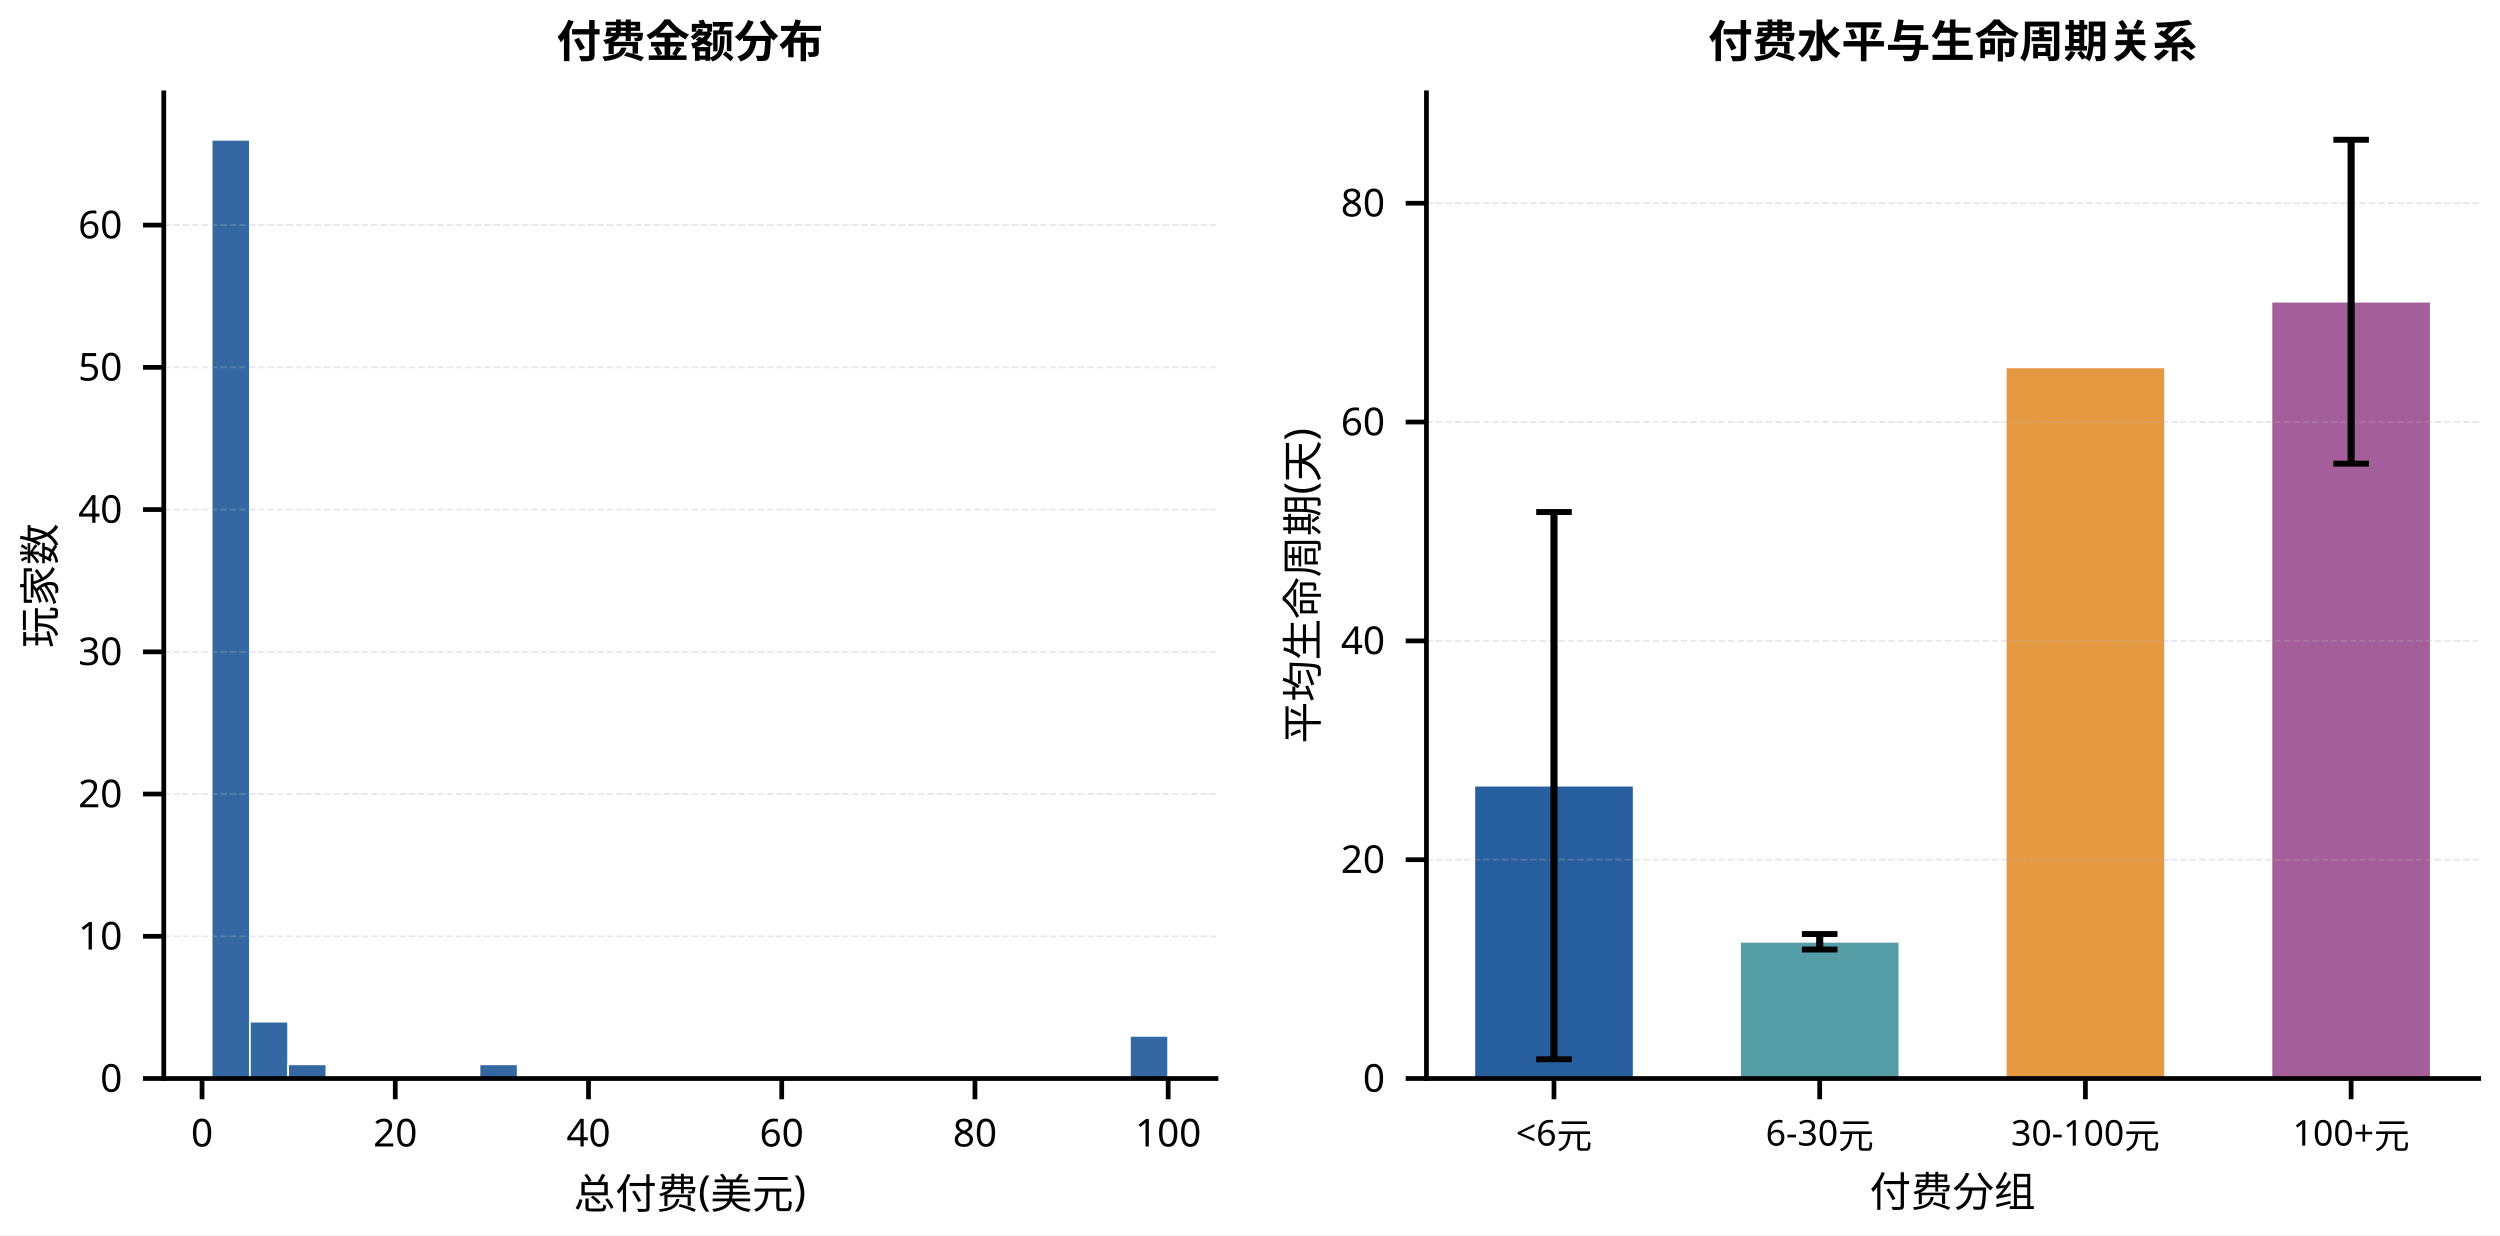
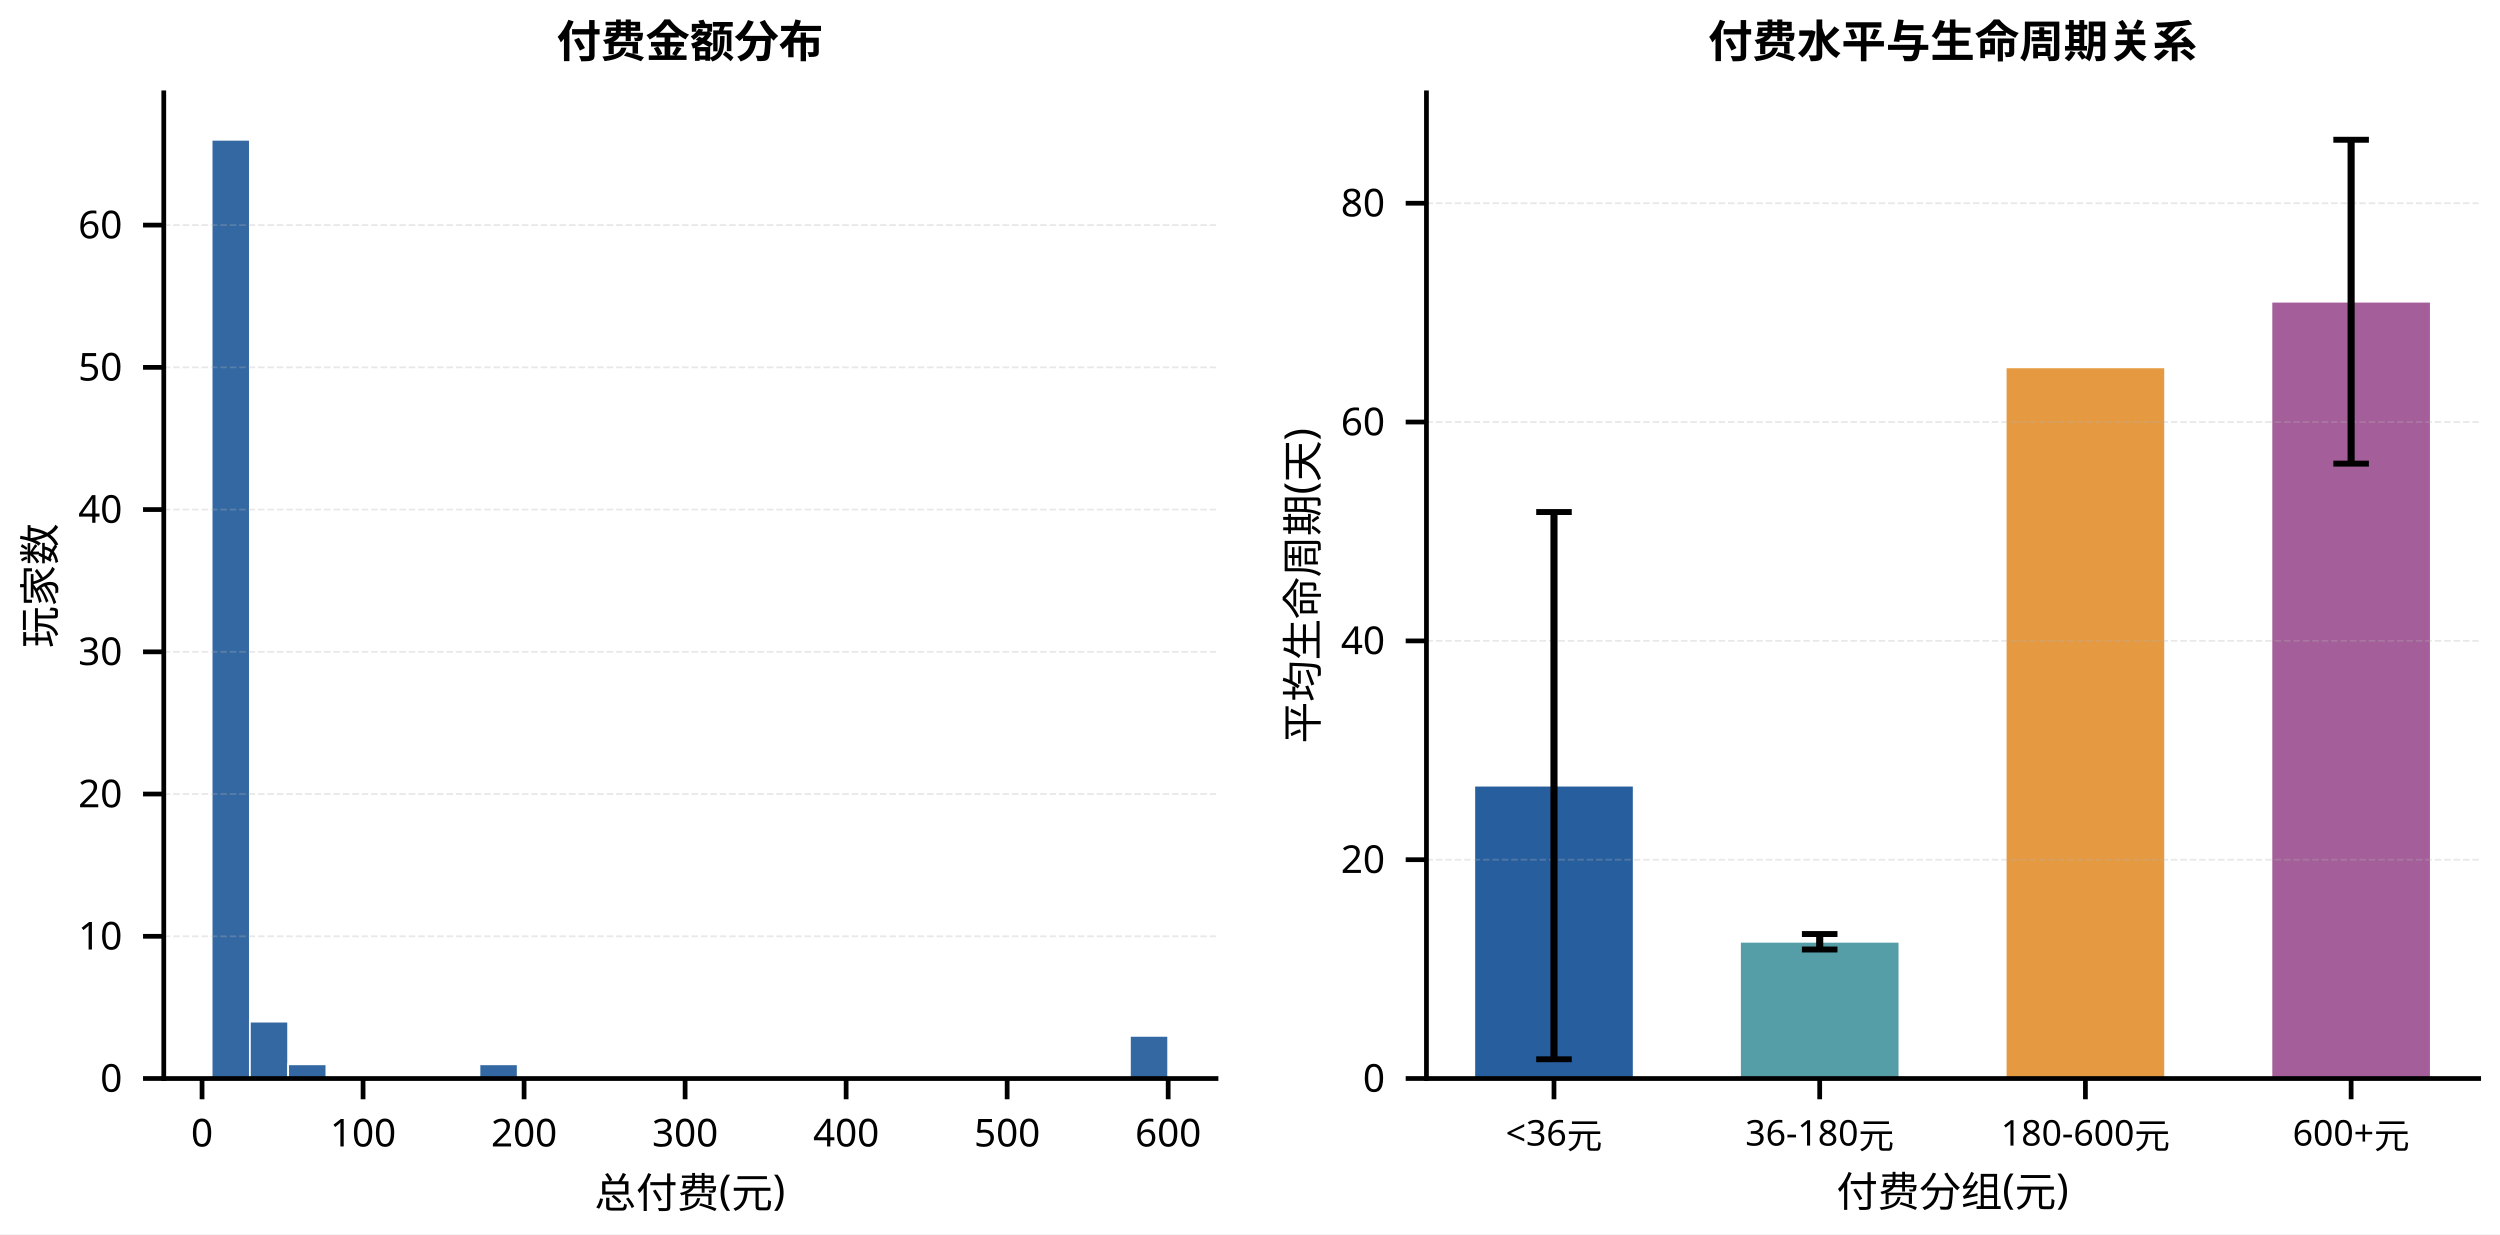
- <svg xmlns="http://www.w3.org/2000/svg" xmlns:xlink="http://www.w3.org/1999/xlink" width="421.835pt" height="208.401pt" viewBox="0 0 421.835 208.401" version="1.1">
+ <svg xmlns="http://www.w3.org/2000/svg" xmlns:xlink="http://www.w3.org/1999/xlink" width="421.835pt" height="208.264pt" viewBox="0 0 421.835 208.264" version="1.1">
  <defs>
    <style type="text/css">*{stroke-linejoin: round; stroke-linecap: butt}</style>
  </defs>
  <g id="figure_1">
    <g id="patch_1">
-       <path d="M 0 208.401  L 421.835 208.401  L 421.835 0  L 0 0  z " style="fill: #ffffff" />
+       <path d="M 0 208.264  L 421.835 208.264  L 421.835 0  L 0 0  z " style="fill: #ffffff" />
    </g>
    <g id="axes_1">
      <g id="patch_2">
        <path d="M 27.635 181.984  L 205.181 181.984  L 205.181 15.664  L 27.635 15.664  z " style="fill: #ffffff" />
      </g>
      <g id="patch_3">
-         <path d="M 35.705 181.984  L 42.162 181.984  L 42.162 23.584  L 35.705 23.584  z " clip-path="url(#p4cf8d1832f)" style="fill: #0f4d92; opacity: 0.85; stroke: #ffffff; stroke-width: 0.3; stroke-linejoin: miter" />
+         <path d="M 35.705 181.984  L 42.162 181.984  L 42.162 23.584  L 35.705 23.584  z " clip-path="url(#p160e15c706)" style="fill: #0f4d92; opacity: 0.85; stroke: #ffffff; stroke-width: 0.3; stroke-linejoin: miter" />
      </g>
      <g id="patch_4">
-         <path d="M 42.162 181.984  L 48.618 181.984  L 48.618 172.384  L 42.162 172.384  z " clip-path="url(#p4cf8d1832f)" style="fill: #0f4d92; opacity: 0.85; stroke: #ffffff; stroke-width: 0.3; stroke-linejoin: miter" />
+         <path d="M 42.162 181.984  L 48.618 181.984  L 48.618 172.384  L 42.162 172.384  z " clip-path="url(#p160e15c706)" style="fill: #0f4d92; opacity: 0.85; stroke: #ffffff; stroke-width: 0.3; stroke-linejoin: miter" />
      </g>
      <g id="patch_5">
-         <path d="M 48.618 181.984  L 55.074 181.984  L 55.074 179.584  L 48.618 179.584  z " clip-path="url(#p4cf8d1832f)" style="fill: #0f4d92; opacity: 0.85; stroke: #ffffff; stroke-width: 0.3; stroke-linejoin: miter" />
+         <path d="M 48.618 181.984  L 55.074 181.984  L 55.074 179.584  L 48.618 179.584  z " clip-path="url(#p160e15c706)" style="fill: #0f4d92; opacity: 0.85; stroke: #ffffff; stroke-width: 0.3; stroke-linejoin: miter" />
      </g>
      <g id="patch_6">
-         <path d="M 55.074 181.984  L 61.53 181.984  L 61.53 181.984  L 55.074 181.984  z " clip-path="url(#p4cf8d1832f)" style="fill: #0f4d92; opacity: 0.85; stroke: #ffffff; stroke-width: 0.3; stroke-linejoin: miter" />
+         <path d="M 55.074 181.984  L 61.53 181.984  L 61.53 181.984  L 55.074 181.984  z " clip-path="url(#p160e15c706)" style="fill: #0f4d92; opacity: 0.85; stroke: #ffffff; stroke-width: 0.3; stroke-linejoin: miter" />
      </g>
      <g id="patch_7">
-         <path d="M 61.53 181.984  L 67.986 181.984  L 67.986 181.984  L 61.53 181.984  z " clip-path="url(#p4cf8d1832f)" style="fill: #0f4d92; opacity: 0.85; stroke: #ffffff; stroke-width: 0.3; stroke-linejoin: miter" />
+         <path d="M 61.53 181.984  L 67.986 181.984  L 67.986 181.984  L 61.53 181.984  z " clip-path="url(#p160e15c706)" style="fill: #0f4d92; opacity: 0.85; stroke: #ffffff; stroke-width: 0.3; stroke-linejoin: miter" />
      </g>
      <g id="patch_8">
-         <path d="M 67.986 181.984  L 74.443 181.984  L 74.443 181.984  L 67.986 181.984  z " clip-path="url(#p4cf8d1832f)" style="fill: #0f4d92; opacity: 0.85; stroke: #ffffff; stroke-width: 0.3; stroke-linejoin: miter" />
+         <path d="M 67.986 181.984  L 74.443 181.984  L 74.443 181.984  L 67.986 181.984  z " clip-path="url(#p160e15c706)" style="fill: #0f4d92; opacity: 0.85; stroke: #ffffff; stroke-width: 0.3; stroke-linejoin: miter" />
      </g>
      <g id="patch_9">
-         <path d="M 74.443 181.984  L 80.899 181.984  L 80.899 181.984  L 74.443 181.984  z " clip-path="url(#p4cf8d1832f)" style="fill: #0f4d92; opacity: 0.85; stroke: #ffffff; stroke-width: 0.3; stroke-linejoin: miter" />
+         <path d="M 74.443 181.984  L 80.899 181.984  L 80.899 181.984  L 74.443 181.984  z " clip-path="url(#p160e15c706)" style="fill: #0f4d92; opacity: 0.85; stroke: #ffffff; stroke-width: 0.3; stroke-linejoin: miter" />
      </g>
      <g id="patch_10">
-         <path d="M 80.899 181.984  L 87.355 181.984  L 87.355 179.584  L 80.899 179.584  z " clip-path="url(#p4cf8d1832f)" style="fill: #0f4d92; opacity: 0.85; stroke: #ffffff; stroke-width: 0.3; stroke-linejoin: miter" />
+         <path d="M 80.899 181.984  L 87.355 181.984  L 87.355 179.584  L 80.899 179.584  z " clip-path="url(#p160e15c706)" style="fill: #0f4d92; opacity: 0.85; stroke: #ffffff; stroke-width: 0.3; stroke-linejoin: miter" />
      </g>
      <g id="patch_11">
-         <path d="M 87.355 181.984  L 93.811 181.984  L 93.811 181.984  L 87.355 181.984  z " clip-path="url(#p4cf8d1832f)" style="fill: #0f4d92; opacity: 0.85; stroke: #ffffff; stroke-width: 0.3; stroke-linejoin: miter" />
+         <path d="M 87.355 181.984  L 93.811 181.984  L 93.811 181.984  L 87.355 181.984  z " clip-path="url(#p160e15c706)" style="fill: #0f4d92; opacity: 0.85; stroke: #ffffff; stroke-width: 0.3; stroke-linejoin: miter" />
      </g>
      <g id="patch_12">
-         <path d="M 93.811 181.984  L 100.267 181.984  L 100.267 181.984  L 93.811 181.984  z " clip-path="url(#p4cf8d1832f)" style="fill: #0f4d92; opacity: 0.85; stroke: #ffffff; stroke-width: 0.3; stroke-linejoin: miter" />
+         <path d="M 93.811 181.984  L 100.267 181.984  L 100.267 181.984  L 93.811 181.984  z " clip-path="url(#p160e15c706)" style="fill: #0f4d92; opacity: 0.85; stroke: #ffffff; stroke-width: 0.3; stroke-linejoin: miter" />
      </g>
      <g id="patch_13">
-         <path d="M 100.267 181.984  L 106.724 181.984  L 106.724 181.984  L 100.267 181.984  z " clip-path="url(#p4cf8d1832f)" style="fill: #0f4d92; opacity: 0.85; stroke: #ffffff; stroke-width: 0.3; stroke-linejoin: miter" />
+         <path d="M 100.267 181.984  L 106.724 181.984  L 106.724 181.984  L 100.267 181.984  z " clip-path="url(#p160e15c706)" style="fill: #0f4d92; opacity: 0.85; stroke: #ffffff; stroke-width: 0.3; stroke-linejoin: miter" />
      </g>
      <g id="patch_14">
-         <path d="M 106.724 181.984  L 113.18 181.984  L 113.18 181.984  L 106.724 181.984  z " clip-path="url(#p4cf8d1832f)" style="fill: #0f4d92; opacity: 0.85; stroke: #ffffff; stroke-width: 0.3; stroke-linejoin: miter" />
+         <path d="M 106.724 181.984  L 113.18 181.984  L 113.18 181.984  L 106.724 181.984  z " clip-path="url(#p160e15c706)" style="fill: #0f4d92; opacity: 0.85; stroke: #ffffff; stroke-width: 0.3; stroke-linejoin: miter" />
      </g>
      <g id="patch_15">
-         <path d="M 113.18 181.984  L 119.636 181.984  L 119.636 181.984  L 113.18 181.984  z " clip-path="url(#p4cf8d1832f)" style="fill: #0f4d92; opacity: 0.85; stroke: #ffffff; stroke-width: 0.3; stroke-linejoin: miter" />
+         <path d="M 113.18 181.984  L 119.636 181.984  L 119.636 181.984  L 113.18 181.984  z " clip-path="url(#p160e15c706)" style="fill: #0f4d92; opacity: 0.85; stroke: #ffffff; stroke-width: 0.3; stroke-linejoin: miter" />
      </g>
      <g id="patch_16">
-         <path d="M 119.636 181.984  L 126.092 181.984  L 126.092 181.984  L 119.636 181.984  z " clip-path="url(#p4cf8d1832f)" style="fill: #0f4d92; opacity: 0.85; stroke: #ffffff; stroke-width: 0.3; stroke-linejoin: miter" />
+         <path d="M 119.636 181.984  L 126.092 181.984  L 126.092 181.984  L 119.636 181.984  z " clip-path="url(#p160e15c706)" style="fill: #0f4d92; opacity: 0.85; stroke: #ffffff; stroke-width: 0.3; stroke-linejoin: miter" />
      </g>
      <g id="patch_17">
-         <path d="M 126.092 181.984  L 132.548 181.984  L 132.548 181.984  L 126.092 181.984  z " clip-path="url(#p4cf8d1832f)" style="fill: #0f4d92; opacity: 0.85; stroke: #ffffff; stroke-width: 0.3; stroke-linejoin: miter" />
+         <path d="M 126.092 181.984  L 132.548 181.984  L 132.548 181.984  L 126.092 181.984  z " clip-path="url(#p160e15c706)" style="fill: #0f4d92; opacity: 0.85; stroke: #ffffff; stroke-width: 0.3; stroke-linejoin: miter" />
      </g>
      <g id="patch_18">
-         <path d="M 132.548 181.984  L 139.005 181.984  L 139.005 181.984  L 132.548 181.984  z " clip-path="url(#p4cf8d1832f)" style="fill: #0f4d92; opacity: 0.85; stroke: #ffffff; stroke-width: 0.3; stroke-linejoin: miter" />
+         <path d="M 132.548 181.984  L 139.005 181.984  L 139.005 181.984  L 132.548 181.984  z " clip-path="url(#p160e15c706)" style="fill: #0f4d92; opacity: 0.85; stroke: #ffffff; stroke-width: 0.3; stroke-linejoin: miter" />
      </g>
      <g id="patch_19">
-         <path d="M 139.005 181.984  L 145.461 181.984  L 145.461 181.984  L 139.005 181.984  z " clip-path="url(#p4cf8d1832f)" style="fill: #0f4d92; opacity: 0.85; stroke: #ffffff; stroke-width: 0.3; stroke-linejoin: miter" />
+         <path d="M 139.005 181.984  L 145.461 181.984  L 145.461 181.984  L 139.005 181.984  z " clip-path="url(#p160e15c706)" style="fill: #0f4d92; opacity: 0.85; stroke: #ffffff; stroke-width: 0.3; stroke-linejoin: miter" />
      </g>
      <g id="patch_20">
-         <path d="M 145.461 181.984  L 151.917 181.984  L 151.917 181.984  L 145.461 181.984  z " clip-path="url(#p4cf8d1832f)" style="fill: #0f4d92; opacity: 0.85; stroke: #ffffff; stroke-width: 0.3; stroke-linejoin: miter" />
+         <path d="M 145.461 181.984  L 151.917 181.984  L 151.917 181.984  L 145.461 181.984  z " clip-path="url(#p160e15c706)" style="fill: #0f4d92; opacity: 0.85; stroke: #ffffff; stroke-width: 0.3; stroke-linejoin: miter" />
      </g>
      <g id="patch_21">
-         <path d="M 151.917 181.984  L 158.373 181.984  L 158.373 181.984  L 151.917 181.984  z " clip-path="url(#p4cf8d1832f)" style="fill: #0f4d92; opacity: 0.85; stroke: #ffffff; stroke-width: 0.3; stroke-linejoin: miter" />
+         <path d="M 151.917 181.984  L 158.373 181.984  L 158.373 181.984  L 151.917 181.984  z " clip-path="url(#p160e15c706)" style="fill: #0f4d92; opacity: 0.85; stroke: #ffffff; stroke-width: 0.3; stroke-linejoin: miter" />
      </g>
      <g id="patch_22">
-         <path d="M 158.373 181.984  L 164.829 181.984  L 164.829 181.984  L 158.373 181.984  z " clip-path="url(#p4cf8d1832f)" style="fill: #0f4d92; opacity: 0.85; stroke: #ffffff; stroke-width: 0.3; stroke-linejoin: miter" />
+         <path d="M 158.373 181.984  L 164.829 181.984  L 164.829 181.984  L 158.373 181.984  z " clip-path="url(#p160e15c706)" style="fill: #0f4d92; opacity: 0.85; stroke: #ffffff; stroke-width: 0.3; stroke-linejoin: miter" />
      </g>
      <g id="patch_23">
-         <path d="M 164.829 181.984  L 171.286 181.984  L 171.286 181.984  L 164.829 181.984  z " clip-path="url(#p4cf8d1832f)" style="fill: #0f4d92; opacity: 0.85; stroke: #ffffff; stroke-width: 0.3; stroke-linejoin: miter" />
+         <path d="M 164.829 181.984  L 171.286 181.984  L 171.286 181.984  L 164.829 181.984  z " clip-path="url(#p160e15c706)" style="fill: #0f4d92; opacity: 0.85; stroke: #ffffff; stroke-width: 0.3; stroke-linejoin: miter" />
      </g>
      <g id="patch_24">
-         <path d="M 171.286 181.984  L 177.742 181.984  L 177.742 181.984  L 171.286 181.984  z " clip-path="url(#p4cf8d1832f)" style="fill: #0f4d92; opacity: 0.85; stroke: #ffffff; stroke-width: 0.3; stroke-linejoin: miter" />
+         <path d="M 171.286 181.984  L 177.742 181.984  L 177.742 181.984  L 171.286 181.984  z " clip-path="url(#p160e15c706)" style="fill: #0f4d92; opacity: 0.85; stroke: #ffffff; stroke-width: 0.3; stroke-linejoin: miter" />
      </g>
      <g id="patch_25">
-         <path d="M 177.742 181.984  L 184.198 181.984  L 184.198 181.984  L 177.742 181.984  z " clip-path="url(#p4cf8d1832f)" style="fill: #0f4d92; opacity: 0.85; stroke: #ffffff; stroke-width: 0.3; stroke-linejoin: miter" />
+         <path d="M 177.742 181.984  L 184.198 181.984  L 184.198 181.984  L 177.742 181.984  z " clip-path="url(#p160e15c706)" style="fill: #0f4d92; opacity: 0.85; stroke: #ffffff; stroke-width: 0.3; stroke-linejoin: miter" />
      </g>
      <g id="patch_26">
-         <path d="M 184.198 181.984  L 190.654 181.984  L 190.654 181.984  L 184.198 181.984  z " clip-path="url(#p4cf8d1832f)" style="fill: #0f4d92; opacity: 0.85; stroke: #ffffff; stroke-width: 0.3; stroke-linejoin: miter" />
+         <path d="M 184.198 181.984  L 190.654 181.984  L 190.654 181.984  L 184.198 181.984  z " clip-path="url(#p160e15c706)" style="fill: #0f4d92; opacity: 0.85; stroke: #ffffff; stroke-width: 0.3; stroke-linejoin: miter" />
      </g>
      <g id="patch_27">
-         <path d="M 190.654 181.984  L 197.11 181.984  L 197.11 174.784  L 190.654 174.784  z " clip-path="url(#p4cf8d1832f)" style="fill: #0f4d92; opacity: 0.85; stroke: #ffffff; stroke-width: 0.3; stroke-linejoin: miter" />
+         <path d="M 190.654 181.984  L 197.11 181.984  L 197.11 174.784  L 190.654 174.784  z " clip-path="url(#p160e15c706)" style="fill: #0f4d92; opacity: 0.85; stroke: #ffffff; stroke-width: 0.3; stroke-linejoin: miter" />
      </g>
      <g id="matplotlib.axis_1">
        <g id="xtick_1">
          <g id="line2d_1">
            <defs>
-               <path id="m801dfba54f" d="M 0 0  L 0 3.5  " style="stroke: #000000; stroke-width: 0.8" />
+               <path id="m015dccd910" d="M 0 0  L 0 3.5  " style="stroke: #000000; stroke-width: 0.8" />
            </defs>
            <g>
-               <use xlink:href="#m801dfba54f" x="34.092" y="181.984" style="stroke: #000000; stroke-width: 0.8" />
+               <use xlink:href="#m015dccd910" x="34.092" y="181.984" style="stroke: #000000; stroke-width: 0.8" />
            </g>
          </g>
          <g id="text_1">
            <text style="font-size: 6.5px; font-family: 'SimHei', 'Microsoft YaHei', sans-serif; text-anchor: middle" x="34.092" y="193.453" transform="rotate(-0 34.09152 193.4532)">0</text>
          </g>
        </g>
        <g id="xtick_2">
          <g id="line2d_2">
            <g>
-               <use xlink:href="#m801dfba54f" x="66.695" y="181.984" style="stroke: #000000; stroke-width: 0.8" />
+               <use xlink:href="#m015dccd910" x="61.261" y="181.984" style="stroke: #000000; stroke-width: 0.8" />
            </g>
          </g>
          <g id="text_2">
-             <text style="font-size: 6.5px; font-family: 'SimHei', 'Microsoft YaHei', sans-serif; text-anchor: middle" x="66.695" y="193.453" transform="rotate(-0 66.69529 193.4532)">20</text>
+             <text style="font-size: 6.5px; font-family: 'SimHei', 'Microsoft YaHei', sans-serif; text-anchor: middle" x="61.261" y="193.453" transform="rotate(-0 61.26132 193.4532)">100</text>
          </g>
        </g>
        <g id="xtick_3">
          <g id="line2d_3">
            <g>
-               <use xlink:href="#m801dfba54f" x="99.299" y="181.984" style="stroke: #000000; stroke-width: 0.8" />
+               <use xlink:href="#m015dccd910" x="88.431" y="181.984" style="stroke: #000000; stroke-width: 0.8" />
            </g>
          </g>
          <g id="text_3">
-             <text style="font-size: 6.5px; font-family: 'SimHei', 'Microsoft YaHei', sans-serif; text-anchor: middle" x="99.299" y="193.453" transform="rotate(-0 99.29906 193.4532)">40</text>
+             <text style="font-size: 6.5px; font-family: 'SimHei', 'Microsoft YaHei', sans-serif; text-anchor: middle" x="88.431" y="193.453" transform="rotate(-0 88.43113 193.4532)">200</text>
          </g>
        </g>
        <g id="xtick_4">
          <g id="line2d_4">
            <g>
-               <use xlink:href="#m801dfba54f" x="131.903" y="181.984" style="stroke: #000000; stroke-width: 0.8" />
+               <use xlink:href="#m015dccd910" x="115.601" y="181.984" style="stroke: #000000; stroke-width: 0.8" />
            </g>
          </g>
          <g id="text_4">
-             <text style="font-size: 6.5px; font-family: 'SimHei', 'Microsoft YaHei', sans-serif; text-anchor: middle" x="131.903" y="193.453" transform="rotate(-0 131.9028 193.4532)">60</text>
+             <text style="font-size: 6.5px; font-family: 'SimHei', 'Microsoft YaHei', sans-serif; text-anchor: middle" x="115.601" y="193.453" transform="rotate(-0 115.6009 193.4532)">300</text>
          </g>
        </g>
        <g id="xtick_5">
          <g id="line2d_5">
            <g>
-               <use xlink:href="#m801dfba54f" x="164.507" y="181.984" style="stroke: #000000; stroke-width: 0.8" />
+               <use xlink:href="#m015dccd910" x="142.771" y="181.984" style="stroke: #000000; stroke-width: 0.8" />
            </g>
          </g>
          <g id="text_5">
-             <text style="font-size: 6.5px; font-family: 'SimHei', 'Microsoft YaHei', sans-serif; text-anchor: middle" x="164.507" y="193.453" transform="rotate(-0 164.5066 193.4532)">80</text>
+             <text style="font-size: 6.5px; font-family: 'SimHei', 'Microsoft YaHei', sans-serif; text-anchor: middle" x="142.771" y="193.453" transform="rotate(-0 142.7707 193.4532)">400</text>
          </g>
        </g>
        <g id="xtick_6">
          <g id="line2d_6">
            <g>
-               <use xlink:href="#m801dfba54f" x="197.11" y="181.984" style="stroke: #000000; stroke-width: 0.8" />
+               <use xlink:href="#m015dccd910" x="169.941" y="181.984" style="stroke: #000000; stroke-width: 0.8" />
            </g>
          </g>
          <g id="text_6">
-             <text style="font-size: 6.5px; font-family: 'SimHei', 'Microsoft YaHei', sans-serif; text-anchor: middle" x="197.11" y="193.453" transform="rotate(-0 197.1104 193.4532)">100</text>
-           </g>
-         </g>
-         <g id="text_7">
-           <text style="font-size: 7px; font-family: 'SimHei', 'Microsoft YaHei', sans-serif; text-anchor: middle" x="116.408" y="203.926" transform="rotate(-0 116.4079 203.9259)">总付费(美元)</text>
+             <text style="font-size: 6.5px; font-family: 'SimHei', 'Microsoft YaHei', sans-serif; text-anchor: middle" x="169.941" y="193.453" transform="rotate(-0 169.9406 193.4532)">500</text>
+           </g>
+         </g>
+         <g id="xtick_7">
+           <g id="line2d_7">
+             <g>
+               <use xlink:href="#m015dccd910" x="197.11" y="181.984" style="stroke: #000000; stroke-width: 0.8" />
+             </g>
+           </g>
+           <g id="text_7">
+             <text style="font-size: 6.5px; font-family: 'SimHei', 'Microsoft YaHei', sans-serif; text-anchor: middle" x="197.11" y="193.453" transform="rotate(-0 197.1104 193.4532)">600</text>
+           </g>
+         </g>
+         <g id="text_8">
+           <text style="font-size: 7px; font-family: 'SimHei', 'Microsoft YaHei', sans-serif; text-anchor: middle" x="116.408" y="203.789" transform="rotate(-0 116.4079 203.7891)">总付费(元)</text>
        </g>
      </g>
      <g id="matplotlib.axis_2">
        <g id="ytick_1">
-           <g id="line2d_7">
-             <path d="M 27.635 181.984  L 205.181 181.984  " clip-path="url(#p4cf8d1832f)" style="fill: none; stroke-dasharray: 1.11,0.48; stroke-dashoffset: 0; stroke: #b0b0b0; stroke-opacity: 0.3; stroke-width: 0.3" />
-           </g>
          <g id="line2d_8">
+             <path d="M 27.635 181.984  L 205.181 181.984  " clip-path="url(#p160e15c706)" style="fill: none; stroke-dasharray: 1.11,0.48; stroke-dashoffset: 0; stroke: #b0b0b0; stroke-opacity: 0.3; stroke-width: 0.3" />
+           </g>
+           <g id="line2d_9">
            <defs>
-               <path id="mc45b9e8f17" d="M 0 0  L -3.5 0  " style="stroke: #000000; stroke-width: 0.8" />
+               <path id="m89ae5a93d3" d="M 0 0  L -3.5 0  " style="stroke: #000000; stroke-width: 0.8" />
            </defs>
            <g>
-               <use xlink:href="#mc45b9e8f17" x="27.635" y="181.984" style="stroke: #000000; stroke-width: 0.8" />
-             </g>
-           </g>
-           <g id="text_8">
+               <use xlink:href="#m89ae5a93d3" x="27.635" y="181.984" style="stroke: #000000; stroke-width: 0.8" />
+             </g>
+           </g>
+           <g id="text_9">
            <text style="font-size: 6.5px; font-family: 'SimHei', 'Microsoft YaHei', sans-serif; text-anchor: end" x="20.635" y="184.219" transform="rotate(-0 20.63516 184.2188)">0</text>
          </g>
        </g>
        <g id="ytick_2">
-           <g id="line2d_9">
-             <path d="M 27.635 157.984  L 205.181 157.984  " clip-path="url(#p4cf8d1832f)" style="fill: none; stroke-dasharray: 1.11,0.48; stroke-dashoffset: 0; stroke: #b0b0b0; stroke-opacity: 0.3; stroke-width: 0.3" />
-           </g>
          <g id="line2d_10">
-             <g>
-               <use xlink:href="#mc45b9e8f17" x="27.635" y="157.984" style="stroke: #000000; stroke-width: 0.8" />
-             </g>
-           </g>
-           <g id="text_9">
+             <path d="M 27.635 157.984  L 205.181 157.984  " clip-path="url(#p160e15c706)" style="fill: none; stroke-dasharray: 1.11,0.48; stroke-dashoffset: 0; stroke: #b0b0b0; stroke-opacity: 0.3; stroke-width: 0.3" />
+           </g>
+           <g id="line2d_11">
+             <g>
+               <use xlink:href="#m89ae5a93d3" x="27.635" y="157.984" style="stroke: #000000; stroke-width: 0.8" />
+             </g>
+           </g>
+           <g id="text_10">
            <text style="font-size: 6.5px; font-family: 'SimHei', 'Microsoft YaHei', sans-serif; text-anchor: end" x="20.635" y="160.219" transform="rotate(-0 20.63516 160.2188)">10</text>
          </g>
        </g>
        <g id="ytick_3">
-           <g id="line2d_11">
-             <path d="M 27.635 133.984  L 205.181 133.984  " clip-path="url(#p4cf8d1832f)" style="fill: none; stroke-dasharray: 1.11,0.48; stroke-dashoffset: 0; stroke: #b0b0b0; stroke-opacity: 0.3; stroke-width: 0.3" />
-           </g>
          <g id="line2d_12">
-             <g>
-               <use xlink:href="#mc45b9e8f17" x="27.635" y="133.984" style="stroke: #000000; stroke-width: 0.8" />
-             </g>
-           </g>
-           <g id="text_10">
+             <path d="M 27.635 133.984  L 205.181 133.984  " clip-path="url(#p160e15c706)" style="fill: none; stroke-dasharray: 1.11,0.48; stroke-dashoffset: 0; stroke: #b0b0b0; stroke-opacity: 0.3; stroke-width: 0.3" />
+           </g>
+           <g id="line2d_13">
+             <g>
+               <use xlink:href="#m89ae5a93d3" x="27.635" y="133.984" style="stroke: #000000; stroke-width: 0.8" />
+             </g>
+           </g>
+           <g id="text_11">
            <text style="font-size: 6.5px; font-family: 'SimHei', 'Microsoft YaHei', sans-serif; text-anchor: end" x="20.635" y="136.219" transform="rotate(-0 20.63516 136.2188)">20</text>
          </g>
        </g>
        <g id="ytick_4">
-           <g id="line2d_13">
-             <path d="M 27.635 109.984  L 205.181 109.984  " clip-path="url(#p4cf8d1832f)" style="fill: none; stroke-dasharray: 1.11,0.48; stroke-dashoffset: 0; stroke: #b0b0b0; stroke-opacity: 0.3; stroke-width: 0.3" />
-           </g>
          <g id="line2d_14">
-             <g>
-               <use xlink:href="#mc45b9e8f17" x="27.635" y="109.984" style="stroke: #000000; stroke-width: 0.8" />
-             </g>
-           </g>
-           <g id="text_11">
+             <path d="M 27.635 109.984  L 205.181 109.984  " clip-path="url(#p160e15c706)" style="fill: none; stroke-dasharray: 1.11,0.48; stroke-dashoffset: 0; stroke: #b0b0b0; stroke-opacity: 0.3; stroke-width: 0.3" />
+           </g>
+           <g id="line2d_15">
+             <g>
+               <use xlink:href="#m89ae5a93d3" x="27.635" y="109.984" style="stroke: #000000; stroke-width: 0.8" />
+             </g>
+           </g>
+           <g id="text_12">
            <text style="font-size: 6.5px; font-family: 'SimHei', 'Microsoft YaHei', sans-serif; text-anchor: end" x="20.635" y="112.219" transform="rotate(-0 20.63516 112.2188)">30</text>
          </g>
        </g>
        <g id="ytick_5">
-           <g id="line2d_15">
-             <path d="M 27.635 85.984  L 205.181 85.984  " clip-path="url(#p4cf8d1832f)" style="fill: none; stroke-dasharray: 1.11,0.48; stroke-dashoffset: 0; stroke: #b0b0b0; stroke-opacity: 0.3; stroke-width: 0.3" />
-           </g>
          <g id="line2d_16">
-             <g>
-               <use xlink:href="#mc45b9e8f17" x="27.635" y="85.984" style="stroke: #000000; stroke-width: 0.8" />
-             </g>
-           </g>
-           <g id="text_12">
+             <path d="M 27.635 85.984  L 205.181 85.984  " clip-path="url(#p160e15c706)" style="fill: none; stroke-dasharray: 1.11,0.48; stroke-dashoffset: 0; stroke: #b0b0b0; stroke-opacity: 0.3; stroke-width: 0.3" />
+           </g>
+           <g id="line2d_17">
+             <g>
+               <use xlink:href="#m89ae5a93d3" x="27.635" y="85.984" style="stroke: #000000; stroke-width: 0.8" />
+             </g>
+           </g>
+           <g id="text_13">
            <text style="font-size: 6.5px; font-family: 'SimHei', 'Microsoft YaHei', sans-serif; text-anchor: end" x="20.635" y="88.219" transform="rotate(-0 20.63516 88.21883)">40</text>
          </g>
        </g>
        <g id="ytick_6">
-           <g id="line2d_17">
-             <path d="M 27.635 61.984  L 205.181 61.984  " clip-path="url(#p4cf8d1832f)" style="fill: none; stroke-dasharray: 1.11,0.48; stroke-dashoffset: 0; stroke: #b0b0b0; stroke-opacity: 0.3; stroke-width: 0.3" />
-           </g>
          <g id="line2d_18">
-             <g>
-               <use xlink:href="#mc45b9e8f17" x="27.635" y="61.984" style="stroke: #000000; stroke-width: 0.8" />
-             </g>
-           </g>
-           <g id="text_13">
+             <path d="M 27.635 61.984  L 205.181 61.984  " clip-path="url(#p160e15c706)" style="fill: none; stroke-dasharray: 1.11,0.48; stroke-dashoffset: 0; stroke: #b0b0b0; stroke-opacity: 0.3; stroke-width: 0.3" />
+           </g>
+           <g id="line2d_19">
+             <g>
+               <use xlink:href="#m89ae5a93d3" x="27.635" y="61.984" style="stroke: #000000; stroke-width: 0.8" />
+             </g>
+           </g>
+           <g id="text_14">
            <text style="font-size: 6.5px; font-family: 'SimHei', 'Microsoft YaHei', sans-serif; text-anchor: end" x="20.635" y="64.219" transform="rotate(-0 20.63516 64.21883)">50</text>
          </g>
        </g>
        <g id="ytick_7">
-           <g id="line2d_19">
-             <path d="M 27.635 37.984  L 205.181 37.984  " clip-path="url(#p4cf8d1832f)" style="fill: none; stroke-dasharray: 1.11,0.48; stroke-dashoffset: 0; stroke: #b0b0b0; stroke-opacity: 0.3; stroke-width: 0.3" />
-           </g>
          <g id="line2d_20">
-             <g>
-               <use xlink:href="#mc45b9e8f17" x="27.635" y="37.984" style="stroke: #000000; stroke-width: 0.8" />
-             </g>
-           </g>
-           <g id="text_14">
+             <path d="M 27.635 37.984  L 205.181 37.984  " clip-path="url(#p160e15c706)" style="fill: none; stroke-dasharray: 1.11,0.48; stroke-dashoffset: 0; stroke: #b0b0b0; stroke-opacity: 0.3; stroke-width: 0.3" />
+           </g>
+           <g id="line2d_21">
+             <g>
+               <use xlink:href="#m89ae5a93d3" x="27.635" y="37.984" style="stroke: #000000; stroke-width: 0.8" />
+             </g>
+           </g>
+           <g id="text_15">
            <text style="font-size: 6.5px; font-family: 'SimHei', 'Microsoft YaHei', sans-serif; text-anchor: end" x="20.635" y="40.219" transform="rotate(-0 20.63516 40.21883)">60</text>
          </g>
        </g>
-         <g id="text_15">
+         <g id="text_16">
          <text style="font-size: 7px; font-family: 'SimHei', 'Microsoft YaHei', sans-serif; text-anchor: middle" x="9.26" y="98.824" transform="rotate(-90 9.260156 98.82445)">玩家数</text>
        </g>
      </g>
      <g id="patch_28">
        <path d="M 27.635 181.984  L 27.635 15.664  " style="fill: none; stroke: #000000; stroke-width: 0.8; stroke-linejoin: miter; stroke-linecap: square" />
      </g>
      <g id="patch_29">
        <path d="M 27.635 181.984  L 205.181 181.984  " style="fill: none; stroke: #000000; stroke-width: 0.8; stroke-linejoin: miter; stroke-linecap: square" />
      </g>
-       <g id="text_16">
+       <g id="text_17">
        <text style="font-weight: 700; font-size: 7.5px; font-family: 'SimHei', 'Microsoft YaHei', sans-serif; text-anchor: middle" x="116.408" y="9.664" transform="rotate(-0 116.4079 9.664453)">付费金额分布</text>
      </g>
    </g>
    <g id="axes_2">
      <g id="patch_30">
        <path d="M 240.69 181.984  L 418.235 181.984  L 418.235 15.664  L 240.69 15.664  z " style="fill: #ffffff" />
      </g>
      <g id="patch_31">
-         <path d="M 248.76 181.984  L 275.661 181.984  L 275.661 132.566  L 248.76 132.566  z " clip-path="url(#p4238231927)" style="fill: #0f4d92; opacity: 0.9; stroke: #ffffff; stroke-width: 0.3; stroke-linejoin: miter" />
+         <path d="M 248.76 181.984  L 275.661 181.984  L 275.661 132.566  L 248.76 132.566  z " clip-path="url(#p8405062119)" style="fill: #0f4d92; opacity: 0.9; stroke: #ffffff; stroke-width: 0.3; stroke-linejoin: miter" />
      </g>
      <g id="patch_32">
-         <path d="M 293.595 181.984  L 320.495 181.984  L 320.495 158.907  L 293.595 158.907  z " clip-path="url(#p4238231927)" style="fill: #42949e; opacity: 0.9; stroke: #ffffff; stroke-width: 0.3; stroke-linejoin: miter" />
+         <path d="M 293.595 181.984  L 320.495 181.984  L 320.495 158.907  L 293.595 158.907  z " clip-path="url(#p8405062119)" style="fill: #42949e; opacity: 0.9; stroke: #ffffff; stroke-width: 0.3; stroke-linejoin: miter" />
      </g>
      <g id="patch_33">
-         <path d="M 338.429 181.984  L 365.33 181.984  L 365.33 61.983  L 338.429 61.983  z " clip-path="url(#p4238231927)" style="fill: #e28e2c; opacity: 0.9; stroke: #ffffff; stroke-width: 0.3; stroke-linejoin: miter" />
+         <path d="M 338.429 181.984  L 365.33 181.984  L 365.33 61.983  L 338.429 61.983  z " clip-path="url(#p8405062119)" style="fill: #e28e2c; opacity: 0.9; stroke: #ffffff; stroke-width: 0.3; stroke-linejoin: miter" />
      </g>
      <g id="patch_34">
-         <path d="M 383.264 181.984  L 410.165 181.984  L 410.165 50.905  L 383.264 50.905  z " clip-path="url(#p4238231927)" style="fill: #9a4d8e; opacity: 0.9; stroke: #ffffff; stroke-width: 0.3; stroke-linejoin: miter" />
+         <path d="M 383.264 181.984  L 410.165 181.984  L 410.165 50.905  L 383.264 50.905  z " clip-path="url(#p8405062119)" style="fill: #9a4d8e; opacity: 0.9; stroke: #ffffff; stroke-width: 0.3; stroke-linejoin: miter" />
      </g>
      <g id="matplotlib.axis_3">
-         <g id="xtick_7">
-           <g id="line2d_21">
-             <g>
-               <use xlink:href="#m801dfba54f" x="262.21" y="181.984" style="stroke: #000000; stroke-width: 0.8" />
-             </g>
-           </g>
-           <g id="text_17">
-             <text style="font-size: 6px; font-family: 'SimHei', 'Microsoft YaHei', sans-serif; text-anchor: middle" x="262.21" y="193.297" transform="rotate(-0 262.2104 193.297)">&lt;6元</text>
-           </g>
-         </g>
        <g id="xtick_8">
          <g id="line2d_22">
            <g>
-               <use xlink:href="#m801dfba54f" x="307.045" y="181.984" style="stroke: #000000; stroke-width: 0.8" />
+               <use xlink:href="#m015dccd910" x="262.21" y="181.984" style="stroke: #000000; stroke-width: 0.8" />
            </g>
          </g>
          <g id="text_18">
-             <text style="font-size: 6px; font-family: 'SimHei', 'Microsoft YaHei', sans-serif; text-anchor: middle" x="307.045" y="193.297" transform="rotate(-0 307.0451 193.297)">6-30元</text>
+             <text style="font-size: 6px; font-family: 'SimHei', 'Microsoft YaHei', sans-serif; text-anchor: middle" x="262.21" y="193.297" transform="rotate(-0 262.2104 193.297)">&lt;36元</text>
          </g>
        </g>
        <g id="xtick_9">
          <g id="line2d_23">
            <g>
-               <use xlink:href="#m801dfba54f" x="351.88" y="181.984" style="stroke: #000000; stroke-width: 0.8" />
+               <use xlink:href="#m015dccd910" x="307.045" y="181.984" style="stroke: #000000; stroke-width: 0.8" />
            </g>
          </g>
          <g id="text_19">
-             <text style="font-size: 6px; font-family: 'SimHei', 'Microsoft YaHei', sans-serif; text-anchor: middle" x="351.88" y="193.297" transform="rotate(-0 351.8798 193.297)">30-100元</text>
+             <text style="font-size: 6px; font-family: 'SimHei', 'Microsoft YaHei', sans-serif; text-anchor: middle" x="307.045" y="193.297" transform="rotate(-0 307.0451 193.297)">36-180元</text>
          </g>
        </g>
        <g id="xtick_10">
          <g id="line2d_24">
            <g>
-               <use xlink:href="#m801dfba54f" x="396.714" y="181.984" style="stroke: #000000; stroke-width: 0.8" />
+               <use xlink:href="#m015dccd910" x="351.88" y="181.984" style="stroke: #000000; stroke-width: 0.8" />
            </g>
          </g>
          <g id="text_20">
-             <text style="font-size: 6px; font-family: 'SimHei', 'Microsoft YaHei', sans-serif; text-anchor: middle" x="396.714" y="193.297" transform="rotate(-0 396.7145 193.297)">100+元</text>
-           </g>
-         </g>
-         <g id="text_21">
-           <text style="font-size: 7px; font-family: 'SimHei', 'Microsoft YaHei', sans-serif; text-anchor: middle" x="329.462" y="203.598" transform="rotate(-0 329.4624 203.5977)">付费分组</text>
+             <text style="font-size: 6px; font-family: 'SimHei', 'Microsoft YaHei', sans-serif; text-anchor: middle" x="351.88" y="193.297" transform="rotate(-0 351.8798 193.297)">180-600元</text>
+           </g>
+         </g>
+         <g id="xtick_11">
+           <g id="line2d_25">
+             <g>
+               <use xlink:href="#m015dccd910" x="396.714" y="181.984" style="stroke: #000000; stroke-width: 0.8" />
+             </g>
+           </g>
+           <g id="text_21">
+             <text style="font-size: 6px; font-family: 'SimHei', 'Microsoft YaHei', sans-serif; text-anchor: middle" x="396.714" y="193.297" transform="rotate(-0 396.7145 193.297)">600+元</text>
+           </g>
+         </g>
+         <g id="text_22">
+           <text style="font-size: 7px; font-family: 'SimHei', 'Microsoft YaHei', sans-serif; text-anchor: middle" x="329.462" y="203.598" transform="rotate(-0 329.4624 203.5977)">付费分组(元)</text>
        </g>
      </g>
      <g id="matplotlib.axis_4">
        <g id="ytick_8">
-           <g id="line2d_25">
-             <path d="M 240.69 181.984  L 418.235 181.984  " clip-path="url(#p4238231927)" style="fill: none; stroke-dasharray: 1.11,0.48; stroke-dashoffset: 0; stroke: #b0b0b0; stroke-opacity: 0.3; stroke-width: 0.3" />
-           </g>
          <g id="line2d_26">
-             <g>
-               <use xlink:href="#mc45b9e8f17" x="240.69" y="181.984" style="stroke: #000000; stroke-width: 0.8" />
-             </g>
-           </g>
-           <g id="text_22">
+             <path d="M 240.69 181.984  L 418.235 181.984  " clip-path="url(#p8405062119)" style="fill: none; stroke-dasharray: 1.11,0.48; stroke-dashoffset: 0; stroke: #b0b0b0; stroke-opacity: 0.3; stroke-width: 0.3" />
+           </g>
+           <g id="line2d_27">
+             <g>
+               <use xlink:href="#m89ae5a93d3" x="240.69" y="181.984" style="stroke: #000000; stroke-width: 0.8" />
+             </g>
+           </g>
+           <g id="text_23">
            <text style="font-size: 6.5px; font-family: 'SimHei', 'Microsoft YaHei', sans-serif; text-anchor: end" x="233.69" y="184.219" transform="rotate(-0 233.6897 184.2188)">0</text>
          </g>
        </g>
        <g id="ytick_9">
-           <g id="line2d_27">
-             <path d="M 240.69 145.061  L 418.235 145.061  " clip-path="url(#p4238231927)" style="fill: none; stroke-dasharray: 1.11,0.48; stroke-dashoffset: 0; stroke: #b0b0b0; stroke-opacity: 0.3; stroke-width: 0.3" />
-           </g>
          <g id="line2d_28">
-             <g>
-               <use xlink:href="#mc45b9e8f17" x="240.69" y="145.061" style="stroke: #000000; stroke-width: 0.8" />
-             </g>
-           </g>
-           <g id="text_23">
+             <path d="M 240.69 145.061  L 418.235 145.061  " clip-path="url(#p8405062119)" style="fill: none; stroke-dasharray: 1.11,0.48; stroke-dashoffset: 0; stroke: #b0b0b0; stroke-opacity: 0.3; stroke-width: 0.3" />
+           </g>
+           <g id="line2d_29">
+             <g>
+               <use xlink:href="#m89ae5a93d3" x="240.69" y="145.061" style="stroke: #000000; stroke-width: 0.8" />
+             </g>
+           </g>
+           <g id="text_24">
            <text style="font-size: 6.5px; font-family: 'SimHei', 'Microsoft YaHei', sans-serif; text-anchor: end" x="233.69" y="147.295" transform="rotate(-0 233.6897 147.2952)">20</text>
          </g>
        </g>
        <g id="ytick_10">
-           <g id="line2d_29">
-             <path d="M 240.69 108.137  L 418.235 108.137  " clip-path="url(#p4238231927)" style="fill: none; stroke-dasharray: 1.11,0.48; stroke-dashoffset: 0; stroke: #b0b0b0; stroke-opacity: 0.3; stroke-width: 0.3" />
-           </g>
          <g id="line2d_30">
-             <g>
-               <use xlink:href="#mc45b9e8f17" x="240.69" y="108.137" style="stroke: #000000; stroke-width: 0.8" />
-             </g>
-           </g>
-           <g id="text_24">
+             <path d="M 240.69 108.137  L 418.235 108.137  " clip-path="url(#p8405062119)" style="fill: none; stroke-dasharray: 1.11,0.48; stroke-dashoffset: 0; stroke: #b0b0b0; stroke-opacity: 0.3; stroke-width: 0.3" />
+           </g>
+           <g id="line2d_31">
+             <g>
+               <use xlink:href="#m89ae5a93d3" x="240.69" y="108.137" style="stroke: #000000; stroke-width: 0.8" />
+             </g>
+           </g>
+           <g id="text_25">
            <text style="font-size: 6.5px; font-family: 'SimHei', 'Microsoft YaHei', sans-serif; text-anchor: end" x="233.69" y="110.372" transform="rotate(-0 233.6897 110.3715)">40</text>
          </g>
        </g>
        <g id="ytick_11">
-           <g id="line2d_31">
-             <path d="M 240.69 71.213  L 418.235 71.213  " clip-path="url(#p4238231927)" style="fill: none; stroke-dasharray: 1.11,0.48; stroke-dashoffset: 0; stroke: #b0b0b0; stroke-opacity: 0.3; stroke-width: 0.3" />
-           </g>
          <g id="line2d_32">
-             <g>
-               <use xlink:href="#mc45b9e8f17" x="240.69" y="71.213" style="stroke: #000000; stroke-width: 0.8" />
-             </g>
-           </g>
-           <g id="text_25">
+             <path d="M 240.69 71.213  L 418.235 71.213  " clip-path="url(#p8405062119)" style="fill: none; stroke-dasharray: 1.11,0.48; stroke-dashoffset: 0; stroke: #b0b0b0; stroke-opacity: 0.3; stroke-width: 0.3" />
+           </g>
+           <g id="line2d_33">
+             <g>
+               <use xlink:href="#m89ae5a93d3" x="240.69" y="71.213" style="stroke: #000000; stroke-width: 0.8" />
+             </g>
+           </g>
+           <g id="text_26">
            <text style="font-size: 6.5px; font-family: 'SimHei', 'Microsoft YaHei', sans-serif; text-anchor: end" x="233.69" y="73.448" transform="rotate(-0 233.6897 73.44785)">60</text>
          </g>
        </g>
        <g id="ytick_12">
-           <g id="line2d_33">
-             <path d="M 240.69 34.29  L 418.235 34.29  " clip-path="url(#p4238231927)" style="fill: none; stroke-dasharray: 1.11,0.48; stroke-dashoffset: 0; stroke: #b0b0b0; stroke-opacity: 0.3; stroke-width: 0.3" />
-           </g>
          <g id="line2d_34">
-             <g>
-               <use xlink:href="#mc45b9e8f17" x="240.69" y="34.29" style="stroke: #000000; stroke-width: 0.8" />
-             </g>
-           </g>
-           <g id="text_26">
+             <path d="M 240.69 34.29  L 418.235 34.29  " clip-path="url(#p8405062119)" style="fill: none; stroke-dasharray: 1.11,0.48; stroke-dashoffset: 0; stroke: #b0b0b0; stroke-opacity: 0.3; stroke-width: 0.3" />
+           </g>
+           <g id="line2d_35">
+             <g>
+               <use xlink:href="#m89ae5a93d3" x="240.69" y="34.29" style="stroke: #000000; stroke-width: 0.8" />
+             </g>
+           </g>
+           <g id="text_27">
            <text style="font-size: 6.5px; font-family: 'SimHei', 'Microsoft YaHei', sans-serif; text-anchor: end" x="233.69" y="36.524" transform="rotate(-0 233.6897 36.52419)">80</text>
          </g>
        </g>
-         <g id="text_27">
+         <g id="text_28">
          <text style="font-size: 7px; font-family: 'SimHei', 'Microsoft YaHei', sans-serif; text-anchor: middle" x="222.315" y="98.824" transform="rotate(-90 222.3147 98.82445)">平均生命周期(天)</text>
        </g>
      </g>
      <g id="LineCollection_1">
-         <path d="M 262.21 178.734  L 262.21 86.397  " clip-path="url(#p4238231927)" style="fill: none; stroke: #000000; stroke-width: 1.2" />
-         <path d="M 307.045 160.213  L 307.045 157.602  " clip-path="url(#p4238231927)" style="fill: none; stroke: #000000; stroke-width: 1.2" />
-         <path clip-path="url(#p4238231927)" style="fill: none; stroke: #000000; stroke-width: 1.2" />
-         <path d="M 396.714 78.226  L 396.714 23.584  " clip-path="url(#p4238231927)" style="fill: none; stroke: #000000; stroke-width: 1.2" />
-       </g>
-       <g id="line2d_35">
+         <path d="M 262.21 178.734  L 262.21 86.397  " clip-path="url(#p8405062119)" style="fill: none; stroke: #000000; stroke-width: 1.2" />
+         <path d="M 307.045 160.213  L 307.045 157.602  " clip-path="url(#p8405062119)" style="fill: none; stroke: #000000; stroke-width: 1.2" />
+         <path clip-path="url(#p8405062119)" style="fill: none; stroke: #000000; stroke-width: 1.2" />
+         <path d="M 396.714 78.226  L 396.714 23.584  " clip-path="url(#p8405062119)" style="fill: none; stroke: #000000; stroke-width: 1.2" />
+       </g>
+       <g id="line2d_36">
        <defs>
-           <path id="m86af0407f8" d="M 3 0  L -3 -0  " style="stroke: #000000" />
+           <path id="ma0078df299" d="M 3 0  L -3 -0  " style="stroke: #000000" />
        </defs>
-         <g clip-path="url(#p4238231927)">
-           <use xlink:href="#m86af0407f8" x="262.21" y="178.734" style="stroke: #000000" />
-           <use xlink:href="#m86af0407f8" x="307.045" y="160.213" style="stroke: #000000" />
-           <use xlink:href="#m86af0407f8" x="396.714" y="78.226" style="stroke: #000000" />
-         </g>
-       </g>
-       <g id="line2d_36">
-         <g clip-path="url(#p4238231927)">
-           <use xlink:href="#m86af0407f8" x="262.21" y="86.397" style="stroke: #000000" />
-           <use xlink:href="#m86af0407f8" x="307.045" y="157.602" style="stroke: #000000" />
-           <use xlink:href="#m86af0407f8" x="396.714" y="23.584" style="stroke: #000000" />
+         <g clip-path="url(#p8405062119)">
+           <use xlink:href="#ma0078df299" x="262.21" y="178.734" style="stroke: #000000" />
+           <use xlink:href="#ma0078df299" x="307.045" y="160.213" style="stroke: #000000" />
+           <use xlink:href="#ma0078df299" x="396.714" y="78.226" style="stroke: #000000" />
+         </g>
+       </g>
+       <g id="line2d_37">
+         <g clip-path="url(#p8405062119)">
+           <use xlink:href="#ma0078df299" x="262.21" y="86.397" style="stroke: #000000" />
+           <use xlink:href="#ma0078df299" x="307.045" y="157.602" style="stroke: #000000" />
+           <use xlink:href="#ma0078df299" x="396.714" y="23.584" style="stroke: #000000" />
        </g>
      </g>
      <g id="patch_35">
        <path d="M 240.69 181.984  L 240.69 15.664  " style="fill: none; stroke: #000000; stroke-width: 0.8; stroke-linejoin: miter; stroke-linecap: square" />
      </g>
      <g id="patch_36">
        <path d="M 240.69 181.984  L 418.235 181.984  " style="fill: none; stroke: #000000; stroke-width: 0.8; stroke-linejoin: miter; stroke-linecap: square" />
      </g>
-       <g id="text_28">
+       <g id="text_29">
        <text style="font-weight: 700; font-size: 7.5px; font-family: 'SimHei', 'Microsoft YaHei', sans-serif; text-anchor: middle" x="329.462" y="9.664" transform="rotate(-0 329.4624 9.664453)">付费水平与生命周期关系</text>
      </g>
    </g>
  </g>
  <defs>
-     <clipPath id="p4cf8d1832f">
+     <clipPath id="p160e15c706">
      <rect x="27.635" y="15.664" width="177.545" height="166.32" />
    </clipPath>
-     <clipPath id="p4238231927">
+     <clipPath id="p8405062119">
      <rect x="240.69" y="15.664" width="177.545" height="166.32" />
    </clipPath>
  </defs>
</svg>
